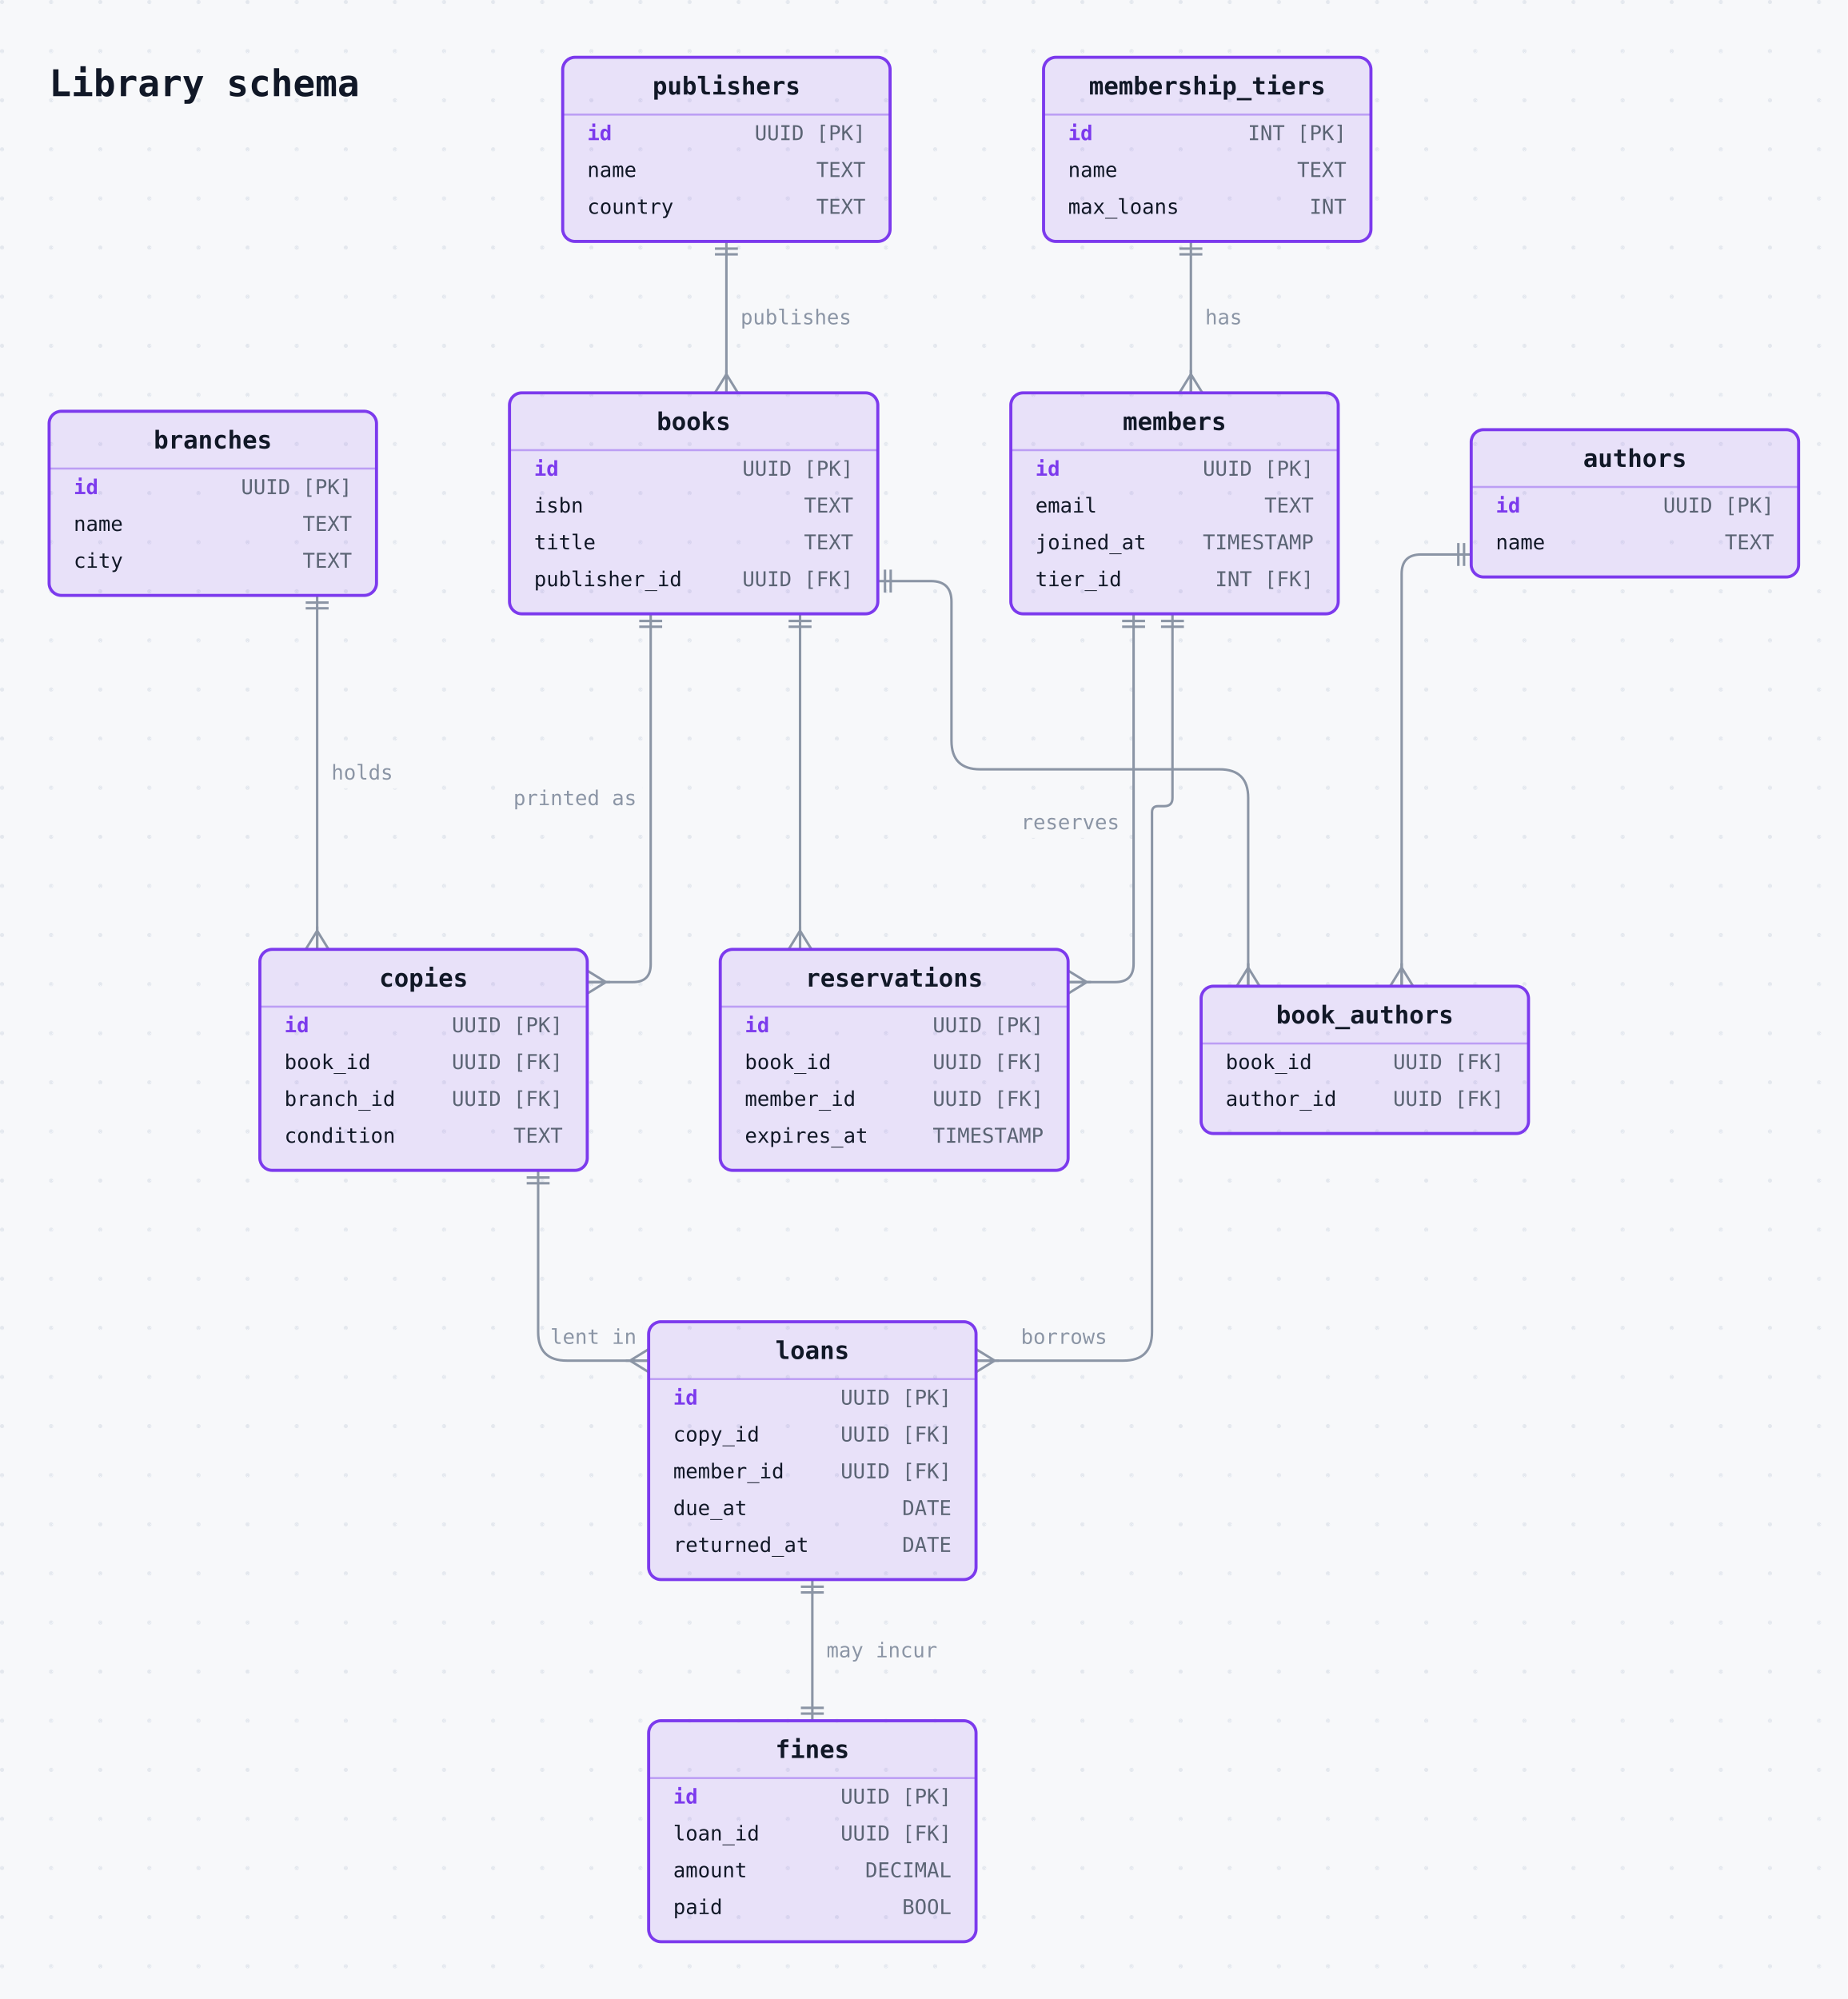
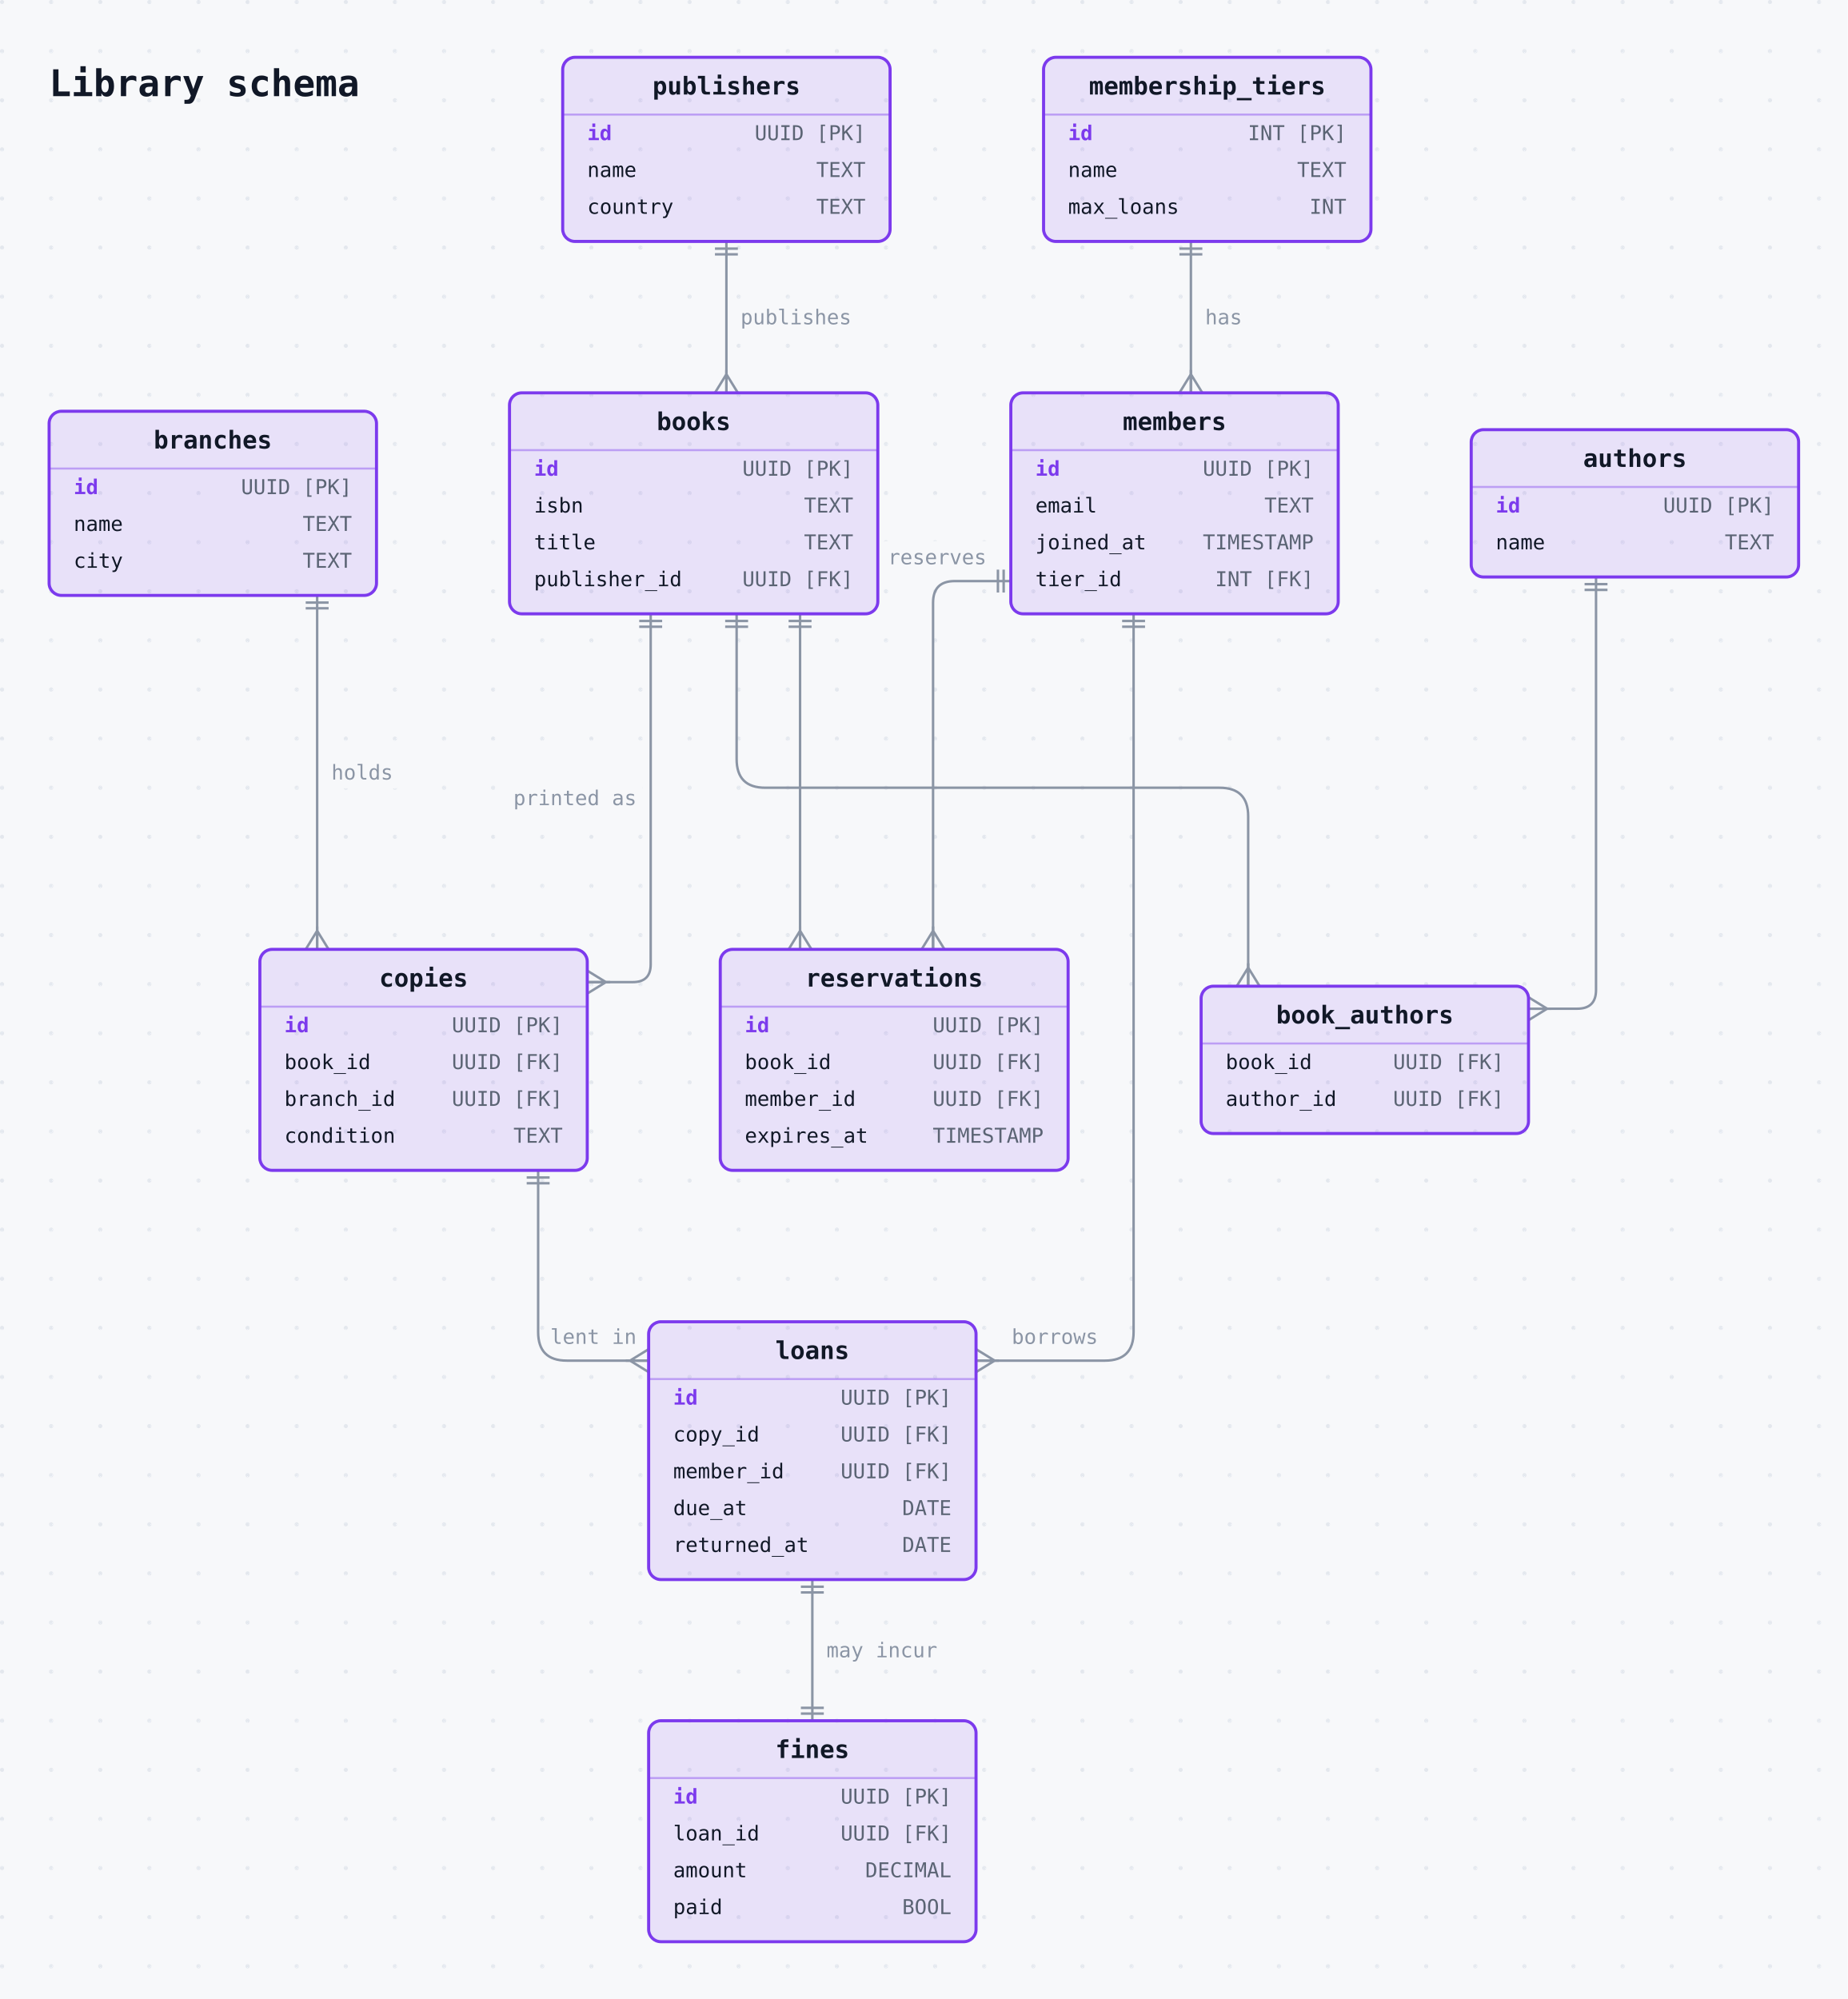
<svg xmlns="http://www.w3.org/2000/svg" version="1.1" width="903" height="977" viewBox="0 0 903 977" font-family="JetBrains Mono, ui-monospace, SFMono-Regular, Menlo, Consolas, monospace">
  <defs>
    <pattern id="canvas-grid" width="24" height="24" patternUnits="userSpaceOnUse">
      <circle cx="1" cy="1" r="1" fill="#e3e7ed" />
    </pattern>
    <marker id="marker-er-many-0" viewBox="-1 -1 13.2 13.2" refX="11.2" refY="5.6" markerWidth="13.2" markerHeight="13.2" markerUnits="userSpaceOnUse" orient="auto-start-reverse">
      <path d="M2.1 5.6 L11.2 0 M2.1 5.6 L11.2 11.2 M0 5.6 L11.2 5.6" fill="none" stroke="#8b95a5" stroke-width="1.2" />
    </marker>
    <marker id="marker-er-one-1" viewBox="-1 -1 13.2 13.2" refX="11.2" refY="5.6" markerWidth="13.2" markerHeight="13.2" markerUnits="userSpaceOnUse" orient="auto-start-reverse">
      <path d="M4.9 0 V11.2 M7.7 0 V11.2" fill="none" stroke="#8b95a5" stroke-width="1.2" />
    </marker>
  </defs>
  <rect width="100%" height="100%" fill="#f7f8fa" />
  <rect width="100%" height="100%" fill="url(#canvas-grid)" />
  <text x="24.0" y="47.0" text-anchor="start" font-size="18" font-weight="bold" fill="#111827">Library schema</text>
  <path d="M 582.0 118.0 L 582.0 192.0" fill="none" stroke="#8b95a5" stroke-width="1.2" marker-end="url(#marker-er-many-0)" marker-start="url(#marker-er-one-1)" />
  <path d="M 355.0 118.0 L 355.0 192.0" fill="none" stroke="#8b95a5" stroke-width="1.2" marker-end="url(#marker-er-many-0)" marker-start="url(#marker-er-one-1)" />
-   <path d="M 429.0 284.0 L 454.9 284.0 Q 465.0 284.0 465.0 294.1 L 465.0 362.0 Q 465.0 376.0 479.0 376.0 L 596.0 376.0 Q 610.0 376.0 610.0 390.0 L 610.0 482.0" fill="none" stroke="#8b95a5" stroke-width="1.2" marker-end="url(#marker-er-many-0)" marker-start="url(#marker-er-one-1)" />
-   <path d="M 719.0 271.0 L 694.5 271.0 Q 685.0 271.0 685.0 280.5 L 685.0 482.0" fill="none" stroke="#8b95a5" stroke-width="1.2" marker-end="url(#marker-er-many-0)" marker-start="url(#marker-er-one-1)" />
+   <path d="M 360.0 300.0 L 360.0 371.0 Q 360.0 385.0 374.0 385.0 L 596.0 385.0 Q 610.0 385.0 610.0 399.0 L 610.0 482.0" fill="none" stroke="#8b95a5" stroke-width="1.2" marker-end="url(#marker-er-many-0)" marker-start="url(#marker-er-one-1)" />
+   <path d="M 780.0 282.0 L 780.0 483.8 Q 780.0 493.0 770.8 493.0 L 747.0 493.0" fill="none" stroke="#8b95a5" stroke-width="1.2" marker-end="url(#marker-er-many-0)" marker-start="url(#marker-er-one-1)" />
  <path d="M 318.0 300.0 L 318.0 471.3 Q 318.0 480.0 309.3 480.0 L 287.0 480.0" fill="none" stroke="#8b95a5" stroke-width="1.2" marker-end="url(#marker-er-many-0)" marker-start="url(#marker-er-one-1)" />
  <path d="M 155.0 291.0 L 155.0 464.0" fill="none" stroke="#8b95a5" stroke-width="1.2" marker-end="url(#marker-er-many-0)" marker-start="url(#marker-er-one-1)" />
  <path d="M 263.0 572.0 L 263.0 651.0 Q 263.0 665.0 277.0 665.0 L 317.0 665.0" fill="none" stroke="#8b95a5" stroke-width="1.2" marker-end="url(#marker-er-many-0)" marker-start="url(#marker-er-one-1)" />
-   <path d="M 573.0 300.0 L 573.0 390.0 Q 573.0 394.0 569.0 394.0 L 566.0 394.0 Q 563.0 394.0 563.0 397.0 L 563.0 651.0 Q 563.0 665.0 549.0 665.0 L 477.0 665.0" fill="none" stroke="#8b95a5" stroke-width="1.2" marker-end="url(#marker-er-many-0)" marker-start="url(#marker-er-one-1)" />
+   <path d="M 554.0 300.0 L 554.0 651.0 Q 554.0 665.0 540.0 665.0 L 477.0 665.0" fill="none" stroke="#8b95a5" stroke-width="1.2" marker-end="url(#marker-er-many-0)" marker-start="url(#marker-er-one-1)" />
  <path d="M 397.0 772.0 L 397.0 841.0" fill="none" stroke="#8b95a5" stroke-width="1.2" marker-end="url(#marker-er-one-1)" marker-start="url(#marker-er-one-1)" />
  <path d="M 391.0 300.0 L 391.0 464.0" fill="none" stroke="#8b95a5" stroke-width="1.2" marker-end="url(#marker-er-many-0)" marker-start="url(#marker-er-one-1)" />
-   <path d="M 554.0 300.0 L 554.0 471.0 Q 554.0 480.0 545.0 480.0 L 522.0 480.0" fill="none" stroke="#8b95a5" stroke-width="1.2" marker-end="url(#marker-er-many-0)" marker-start="url(#marker-er-one-1)" />
+   <path d="M 494.0 284.0 L 466.6 284.0 Q 456.0 284.0 456.0 294.6 L 456.0 464.0" fill="none" stroke="#8b95a5" stroke-width="1.2" marker-end="url(#marker-er-many-0)" marker-start="url(#marker-er-one-1)" />
  <rect fill="#7c3aed" fill-opacity="0.122" stroke="#7c3aed" stroke-width="1.5" x="494.0" y="192.0" width="160.0" height="108.0" rx="6.0" />
  <text x="574.0" y="210.2" text-anchor="middle" font-size="12" font-weight="bold" fill="#111827">members</text>
  <line x1="494.0" y1="220.0" x2="654.0" y2="220.0" stroke="#7c3aed" stroke-opacity="0.4" />
  <text x="506.0" y="232.5" text-anchor="start" font-family="JetBrains Mono, ui-monospace, Menlo, monospace" font-size="10" fill="#7c3aed" font-weight="bold">id</text>
  <text x="642.0" y="232.5" text-anchor="end" font-family="JetBrains Mono, ui-monospace, Menlo, monospace" font-size="10" fill="#5b6474">UUID [PK]</text>
  <text x="506.0" y="250.5" text-anchor="start" font-family="JetBrains Mono, ui-monospace, Menlo, monospace" font-size="10" fill="#111827">email</text>
  <text x="642.0" y="250.5" text-anchor="end" font-family="JetBrains Mono, ui-monospace, Menlo, monospace" font-size="10" fill="#5b6474">TEXT</text>
  <text x="506.0" y="268.5" text-anchor="start" font-family="JetBrains Mono, ui-monospace, Menlo, monospace" font-size="10" fill="#111827">joined_at</text>
  <text x="642.0" y="268.5" text-anchor="end" font-family="JetBrains Mono, ui-monospace, Menlo, monospace" font-size="10" fill="#5b6474">TIMESTAMP</text>
  <text x="506.0" y="286.5" text-anchor="start" font-family="JetBrains Mono, ui-monospace, Menlo, monospace" font-size="10" fill="#111827">tier_id</text>
  <text x="642.0" y="286.5" text-anchor="end" font-family="JetBrains Mono, ui-monospace, Menlo, monospace" font-size="10" fill="#5b6474">INT [FK]</text>
  <rect fill="#7c3aed" fill-opacity="0.122" stroke="#7c3aed" stroke-width="1.5" x="510.0" y="28.0" width="160.0" height="90.0" rx="6.0" />
  <text x="590.0" y="46.2" text-anchor="middle" font-size="12" font-weight="bold" fill="#111827">membership_tiers</text>
  <line x1="510.0" y1="56.0" x2="670.0" y2="56.0" stroke="#7c3aed" stroke-opacity="0.4" />
  <text x="522.0" y="68.5" text-anchor="start" font-family="JetBrains Mono, ui-monospace, Menlo, monospace" font-size="10" fill="#7c3aed" font-weight="bold">id</text>
  <text x="658.0" y="68.5" text-anchor="end" font-family="JetBrains Mono, ui-monospace, Menlo, monospace" font-size="10" fill="#5b6474">INT [PK]</text>
  <text x="522.0" y="86.5" text-anchor="start" font-family="JetBrains Mono, ui-monospace, Menlo, monospace" font-size="10" fill="#111827">name</text>
  <text x="658.0" y="86.5" text-anchor="end" font-family="JetBrains Mono, ui-monospace, Menlo, monospace" font-size="10" fill="#5b6474">TEXT</text>
  <text x="522.0" y="104.5" text-anchor="start" font-family="JetBrains Mono, ui-monospace, Menlo, monospace" font-size="10" fill="#111827">max_loans</text>
  <text x="658.0" y="104.5" text-anchor="end" font-family="JetBrains Mono, ui-monospace, Menlo, monospace" font-size="10" fill="#5b6474">INT</text>
  <rect fill="#7c3aed" fill-opacity="0.122" stroke="#7c3aed" stroke-width="1.5" x="249.0" y="192.0" width="180.0" height="108.0" rx="6.0" />
  <text x="339.0" y="210.2" text-anchor="middle" font-size="12" font-weight="bold" fill="#111827">books</text>
  <line x1="249.0" y1="220.0" x2="429.0" y2="220.0" stroke="#7c3aed" stroke-opacity="0.4" />
  <text x="261.0" y="232.5" text-anchor="start" font-family="JetBrains Mono, ui-monospace, Menlo, monospace" font-size="10" fill="#7c3aed" font-weight="bold">id</text>
  <text x="417.0" y="232.5" text-anchor="end" font-family="JetBrains Mono, ui-monospace, Menlo, monospace" font-size="10" fill="#5b6474">UUID [PK]</text>
  <text x="261.0" y="250.5" text-anchor="start" font-family="JetBrains Mono, ui-monospace, Menlo, monospace" font-size="10" fill="#111827">isbn</text>
  <text x="417.0" y="250.5" text-anchor="end" font-family="JetBrains Mono, ui-monospace, Menlo, monospace" font-size="10" fill="#5b6474">TEXT</text>
  <text x="261.0" y="268.5" text-anchor="start" font-family="JetBrains Mono, ui-monospace, Menlo, monospace" font-size="10" fill="#111827">title</text>
  <text x="417.0" y="268.5" text-anchor="end" font-family="JetBrains Mono, ui-monospace, Menlo, monospace" font-size="10" fill="#5b6474">TEXT</text>
  <text x="261.0" y="286.5" text-anchor="start" font-family="JetBrains Mono, ui-monospace, Menlo, monospace" font-size="10" fill="#111827">publisher_id</text>
  <text x="417.0" y="286.5" text-anchor="end" font-family="JetBrains Mono, ui-monospace, Menlo, monospace" font-size="10" fill="#5b6474">UUID [FK]</text>
  <rect fill="#7c3aed" fill-opacity="0.122" stroke="#7c3aed" stroke-width="1.5" x="719.0" y="210.0" width="160.0" height="72.0" rx="6.0" />
  <text x="799.0" y="228.2" text-anchor="middle" font-size="12" font-weight="bold" fill="#111827">authors</text>
  <line x1="719.0" y1="238.0" x2="879.0" y2="238.0" stroke="#7c3aed" stroke-opacity="0.4" />
  <text x="731.0" y="250.5" text-anchor="start" font-family="JetBrains Mono, ui-monospace, Menlo, monospace" font-size="10" fill="#7c3aed" font-weight="bold">id</text>
  <text x="867.0" y="250.5" text-anchor="end" font-family="JetBrains Mono, ui-monospace, Menlo, monospace" font-size="10" fill="#5b6474">UUID [PK]</text>
  <text x="731.0" y="268.5" text-anchor="start" font-family="JetBrains Mono, ui-monospace, Menlo, monospace" font-size="10" fill="#111827">name</text>
  <text x="867.0" y="268.5" text-anchor="end" font-family="JetBrains Mono, ui-monospace, Menlo, monospace" font-size="10" fill="#5b6474">TEXT</text>
  <rect fill="#7c3aed" fill-opacity="0.122" stroke="#7c3aed" stroke-width="1.5" x="587.0" y="482.0" width="160.0" height="72.0" rx="6.0" />
  <text x="667.0" y="500.2" text-anchor="middle" font-size="12" font-weight="bold" fill="#111827">book_authors</text>
  <line x1="587.0" y1="510.0" x2="747.0" y2="510.0" stroke="#7c3aed" stroke-opacity="0.4" />
  <text x="599.0" y="522.5" text-anchor="start" font-family="JetBrains Mono, ui-monospace, Menlo, monospace" font-size="10" fill="#111827">book_id</text>
  <text x="735.0" y="522.5" text-anchor="end" font-family="JetBrains Mono, ui-monospace, Menlo, monospace" font-size="10" fill="#5b6474">UUID [FK]</text>
  <text x="599.0" y="540.5" text-anchor="start" font-family="JetBrains Mono, ui-monospace, Menlo, monospace" font-size="10" fill="#111827">author_id</text>
  <text x="735.0" y="540.5" text-anchor="end" font-family="JetBrains Mono, ui-monospace, Menlo, monospace" font-size="10" fill="#5b6474">UUID [FK]</text>
  <rect fill="#7c3aed" fill-opacity="0.122" stroke="#7c3aed" stroke-width="1.5" x="275.0" y="28.0" width="160.0" height="90.0" rx="6.0" />
  <text x="355.0" y="46.2" text-anchor="middle" font-size="12" font-weight="bold" fill="#111827">publishers</text>
  <line x1="275.0" y1="56.0" x2="435.0" y2="56.0" stroke="#7c3aed" stroke-opacity="0.4" />
  <text x="287.0" y="68.5" text-anchor="start" font-family="JetBrains Mono, ui-monospace, Menlo, monospace" font-size="10" fill="#7c3aed" font-weight="bold">id</text>
  <text x="423.0" y="68.5" text-anchor="end" font-family="JetBrains Mono, ui-monospace, Menlo, monospace" font-size="10" fill="#5b6474">UUID [PK]</text>
  <text x="287.0" y="86.5" text-anchor="start" font-family="JetBrains Mono, ui-monospace, Menlo, monospace" font-size="10" fill="#111827">name</text>
  <text x="423.0" y="86.5" text-anchor="end" font-family="JetBrains Mono, ui-monospace, Menlo, monospace" font-size="10" fill="#5b6474">TEXT</text>
  <text x="287.0" y="104.5" text-anchor="start" font-family="JetBrains Mono, ui-monospace, Menlo, monospace" font-size="10" fill="#111827">country</text>
  <text x="423.0" y="104.5" text-anchor="end" font-family="JetBrains Mono, ui-monospace, Menlo, monospace" font-size="10" fill="#5b6474">TEXT</text>
  <rect fill="#7c3aed" fill-opacity="0.122" stroke="#7c3aed" stroke-width="1.5" x="127.0" y="464.0" width="160.0" height="108.0" rx="6.0" />
  <text x="207.0" y="482.2" text-anchor="middle" font-size="12" font-weight="bold" fill="#111827">copies</text>
  <line x1="127.0" y1="492.0" x2="287.0" y2="492.0" stroke="#7c3aed" stroke-opacity="0.4" />
  <text x="139.0" y="504.5" text-anchor="start" font-family="JetBrains Mono, ui-monospace, Menlo, monospace" font-size="10" fill="#7c3aed" font-weight="bold">id</text>
  <text x="275.0" y="504.5" text-anchor="end" font-family="JetBrains Mono, ui-monospace, Menlo, monospace" font-size="10" fill="#5b6474">UUID [PK]</text>
  <text x="139.0" y="522.5" text-anchor="start" font-family="JetBrains Mono, ui-monospace, Menlo, monospace" font-size="10" fill="#111827">book_id</text>
  <text x="275.0" y="522.5" text-anchor="end" font-family="JetBrains Mono, ui-monospace, Menlo, monospace" font-size="10" fill="#5b6474">UUID [FK]</text>
  <text x="139.0" y="540.5" text-anchor="start" font-family="JetBrains Mono, ui-monospace, Menlo, monospace" font-size="10" fill="#111827">branch_id</text>
  <text x="275.0" y="540.5" text-anchor="end" font-family="JetBrains Mono, ui-monospace, Menlo, monospace" font-size="10" fill="#5b6474">UUID [FK]</text>
  <text x="139.0" y="558.5" text-anchor="start" font-family="JetBrains Mono, ui-monospace, Menlo, monospace" font-size="10" fill="#111827">condition</text>
  <text x="275.0" y="558.5" text-anchor="end" font-family="JetBrains Mono, ui-monospace, Menlo, monospace" font-size="10" fill="#5b6474">TEXT</text>
  <rect fill="#7c3aed" fill-opacity="0.122" stroke="#7c3aed" stroke-width="1.5" x="24.0" y="201.0" width="160.0" height="90.0" rx="6.0" />
  <text x="104.0" y="219.2" text-anchor="middle" font-size="12" font-weight="bold" fill="#111827">branches</text>
  <line x1="24.0" y1="229.0" x2="184.0" y2="229.0" stroke="#7c3aed" stroke-opacity="0.4" />
  <text x="36.0" y="241.5" text-anchor="start" font-family="JetBrains Mono, ui-monospace, Menlo, monospace" font-size="10" fill="#7c3aed" font-weight="bold">id</text>
  <text x="172.0" y="241.5" text-anchor="end" font-family="JetBrains Mono, ui-monospace, Menlo, monospace" font-size="10" fill="#5b6474">UUID [PK]</text>
  <text x="36.0" y="259.5" text-anchor="start" font-family="JetBrains Mono, ui-monospace, Menlo, monospace" font-size="10" fill="#111827">name</text>
  <text x="172.0" y="259.5" text-anchor="end" font-family="JetBrains Mono, ui-monospace, Menlo, monospace" font-size="10" fill="#5b6474">TEXT</text>
  <text x="36.0" y="277.5" text-anchor="start" font-family="JetBrains Mono, ui-monospace, Menlo, monospace" font-size="10" fill="#111827">city</text>
  <text x="172.0" y="277.5" text-anchor="end" font-family="JetBrains Mono, ui-monospace, Menlo, monospace" font-size="10" fill="#5b6474">TEXT</text>
  <rect fill="#7c3aed" fill-opacity="0.122" stroke="#7c3aed" stroke-width="1.5" x="317.0" y="646.0" width="160.0" height="126.0" rx="6.0" />
  <text x="397.0" y="664.2" text-anchor="middle" font-size="12" font-weight="bold" fill="#111827">loans</text>
  <line x1="317.0" y1="674.0" x2="477.0" y2="674.0" stroke="#7c3aed" stroke-opacity="0.4" />
  <text x="329.0" y="686.5" text-anchor="start" font-family="JetBrains Mono, ui-monospace, Menlo, monospace" font-size="10" fill="#7c3aed" font-weight="bold">id</text>
  <text x="465.0" y="686.5" text-anchor="end" font-family="JetBrains Mono, ui-monospace, Menlo, monospace" font-size="10" fill="#5b6474">UUID [PK]</text>
  <text x="329.0" y="704.5" text-anchor="start" font-family="JetBrains Mono, ui-monospace, Menlo, monospace" font-size="10" fill="#111827">copy_id</text>
  <text x="465.0" y="704.5" text-anchor="end" font-family="JetBrains Mono, ui-monospace, Menlo, monospace" font-size="10" fill="#5b6474">UUID [FK]</text>
  <text x="329.0" y="722.5" text-anchor="start" font-family="JetBrains Mono, ui-monospace, Menlo, monospace" font-size="10" fill="#111827">member_id</text>
  <text x="465.0" y="722.5" text-anchor="end" font-family="JetBrains Mono, ui-monospace, Menlo, monospace" font-size="10" fill="#5b6474">UUID [FK]</text>
  <text x="329.0" y="740.5" text-anchor="start" font-family="JetBrains Mono, ui-monospace, Menlo, monospace" font-size="10" fill="#111827">due_at</text>
  <text x="465.0" y="740.5" text-anchor="end" font-family="JetBrains Mono, ui-monospace, Menlo, monospace" font-size="10" fill="#5b6474">DATE</text>
  <text x="329.0" y="758.5" text-anchor="start" font-family="JetBrains Mono, ui-monospace, Menlo, monospace" font-size="10" fill="#111827">returned_at</text>
  <text x="465.0" y="758.5" text-anchor="end" font-family="JetBrains Mono, ui-monospace, Menlo, monospace" font-size="10" fill="#5b6474">DATE</text>
  <rect fill="#7c3aed" fill-opacity="0.122" stroke="#7c3aed" stroke-width="1.5" x="317.0" y="841.0" width="160.0" height="108.0" rx="6.0" />
  <text x="397.0" y="859.2" text-anchor="middle" font-size="12" font-weight="bold" fill="#111827">fines</text>
  <line x1="317.0" y1="869.0" x2="477.0" y2="869.0" stroke="#7c3aed" stroke-opacity="0.4" />
  <text x="329.0" y="881.5" text-anchor="start" font-family="JetBrains Mono, ui-monospace, Menlo, monospace" font-size="10" fill="#7c3aed" font-weight="bold">id</text>
  <text x="465.0" y="881.5" text-anchor="end" font-family="JetBrains Mono, ui-monospace, Menlo, monospace" font-size="10" fill="#5b6474">UUID [PK]</text>
  <text x="329.0" y="899.5" text-anchor="start" font-family="JetBrains Mono, ui-monospace, Menlo, monospace" font-size="10" fill="#111827">loan_id</text>
  <text x="465.0" y="899.5" text-anchor="end" font-family="JetBrains Mono, ui-monospace, Menlo, monospace" font-size="10" fill="#5b6474">UUID [FK]</text>
  <text x="329.0" y="917.5" text-anchor="start" font-family="JetBrains Mono, ui-monospace, Menlo, monospace" font-size="10" fill="#111827">amount</text>
  <text x="465.0" y="917.5" text-anchor="end" font-family="JetBrains Mono, ui-monospace, Menlo, monospace" font-size="10" fill="#5b6474">DECIMAL</text>
  <text x="329.0" y="935.5" text-anchor="start" font-family="JetBrains Mono, ui-monospace, Menlo, monospace" font-size="10" fill="#111827">paid</text>
  <text x="465.0" y="935.5" text-anchor="end" font-family="JetBrains Mono, ui-monospace, Menlo, monospace" font-size="10" fill="#5b6474">BOOL</text>
  <rect fill="#7c3aed" fill-opacity="0.122" stroke="#7c3aed" stroke-width="1.5" x="352.0" y="464.0" width="170.0" height="108.0" rx="6.0" />
  <text x="437.0" y="482.2" text-anchor="middle" font-size="12" font-weight="bold" fill="#111827">reservations</text>
  <line x1="352.0" y1="492.0" x2="522.0" y2="492.0" stroke="#7c3aed" stroke-opacity="0.4" />
  <text x="364.0" y="504.5" text-anchor="start" font-family="JetBrains Mono, ui-monospace, Menlo, monospace" font-size="10" fill="#7c3aed" font-weight="bold">id</text>
  <text x="510.0" y="504.5" text-anchor="end" font-family="JetBrains Mono, ui-monospace, Menlo, monospace" font-size="10" fill="#5b6474">UUID [PK]</text>
  <text x="364.0" y="522.5" text-anchor="start" font-family="JetBrains Mono, ui-monospace, Menlo, monospace" font-size="10" fill="#111827">book_id</text>
  <text x="510.0" y="522.5" text-anchor="end" font-family="JetBrains Mono, ui-monospace, Menlo, monospace" font-size="10" fill="#5b6474">UUID [FK]</text>
  <text x="364.0" y="540.5" text-anchor="start" font-family="JetBrains Mono, ui-monospace, Menlo, monospace" font-size="10" fill="#111827">member_id</text>
  <text x="510.0" y="540.5" text-anchor="end" font-family="JetBrains Mono, ui-monospace, Menlo, monospace" font-size="10" fill="#5b6474">UUID [FK]</text>
  <text x="364.0" y="558.5" text-anchor="start" font-family="JetBrains Mono, ui-monospace, Menlo, monospace" font-size="10" fill="#111827">expires_at</text>
  <text x="510.0" y="558.5" text-anchor="end" font-family="JetBrains Mono, ui-monospace, Menlo, monospace" font-size="10" fill="#5b6474">TIMESTAMP</text>
  <rect x="586.0" y="147.2" width="24.0" height="15.5" rx="2" fill="#f7f8fa" />
  <text x="598.0" y="158.5" text-anchor="middle" font-size="10" fill="#8b95a5">has</text>
  <rect x="359.0" y="147.2" width="60.0" height="15.5" rx="2" fill="#f7f8fa" />
  <text x="389.0" y="158.5" text-anchor="middle" font-size="10" fill="#8b95a5">publishes</text>
  <rect x="248.0" y="382.2" width="66.0" height="15.5" rx="2" fill="#f7f8fa" />
  <text x="281.0" y="393.5" text-anchor="middle" font-size="10" fill="#8b95a5">printed as</text>
  <rect x="159.0" y="369.8" width="36.0" height="15.5" rx="2" fill="#f7f8fa" />
  <text x="177.0" y="381.0" text-anchor="middle" font-size="10" fill="#8b95a5">holds</text>
  <rect x="266.0" y="645.5" width="48.0" height="15.5" rx="2" fill="#f7f8fa" />
  <text x="290.0" y="656.8" text-anchor="middle" font-size="10" fill="#8b95a5">lent in</text>
-   <rect x="496.0" y="645.5" width="48.0" height="15.5" rx="2" fill="#f7f8fa" />
-   <text x="520.0" y="656.8" text-anchor="middle" font-size="10" fill="#8b95a5">borrows</text>
+   <rect x="491.5" y="645.5" width="48.0" height="15.5" rx="2" fill="#f7f8fa" />
+   <text x="515.5" y="656.8" text-anchor="middle" font-size="10" fill="#8b95a5">borrows</text>
  <rect x="401.0" y="798.8" width="60.0" height="15.5" rx="2" fill="#f7f8fa" />
  <text x="431.0" y="810.0" text-anchor="middle" font-size="10" fill="#8b95a5">may incur</text>
-   <rect x="496.0" y="394.0" width="54.0" height="15.5" rx="2" fill="#f7f8fa" />
-   <text x="523.0" y="405.3" text-anchor="middle" font-size="10" fill="#8b95a5">reserves</text>
+   <rect x="431.0" y="264.5" width="54.0" height="15.5" rx="2" fill="#f7f8fa" />
+   <text x="458.0" y="275.8" text-anchor="middle" font-size="10" fill="#8b95a5">reserves</text>
</svg>
